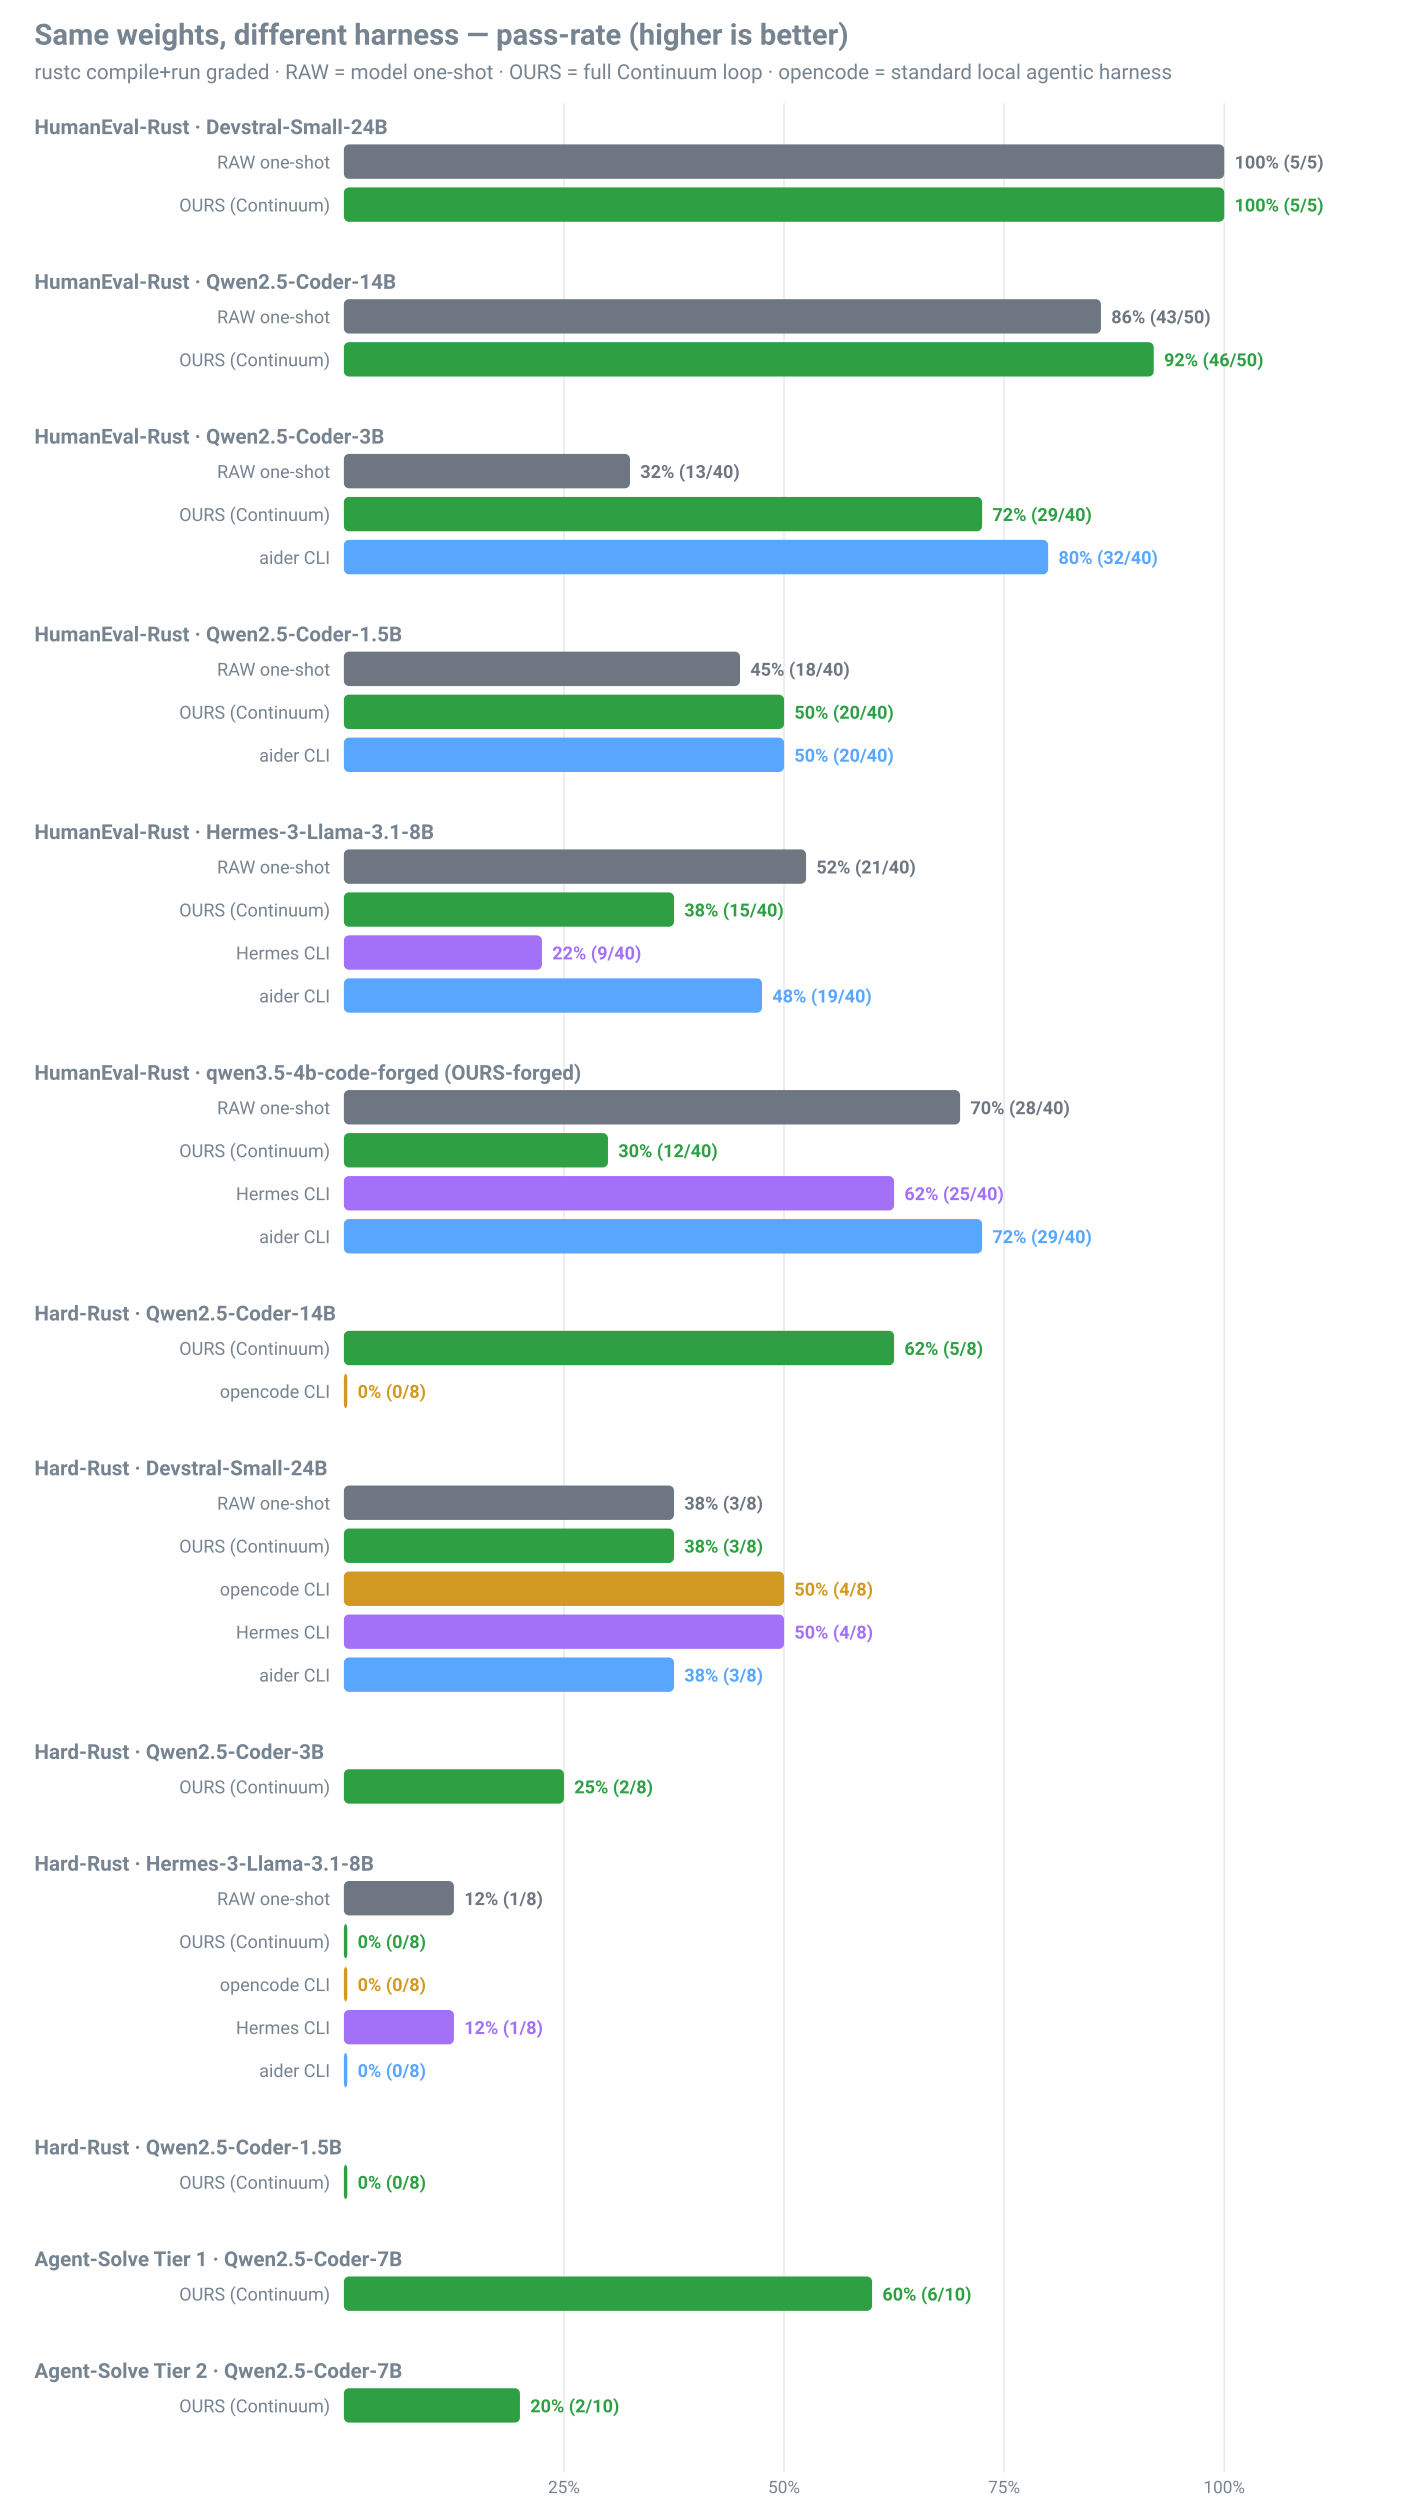
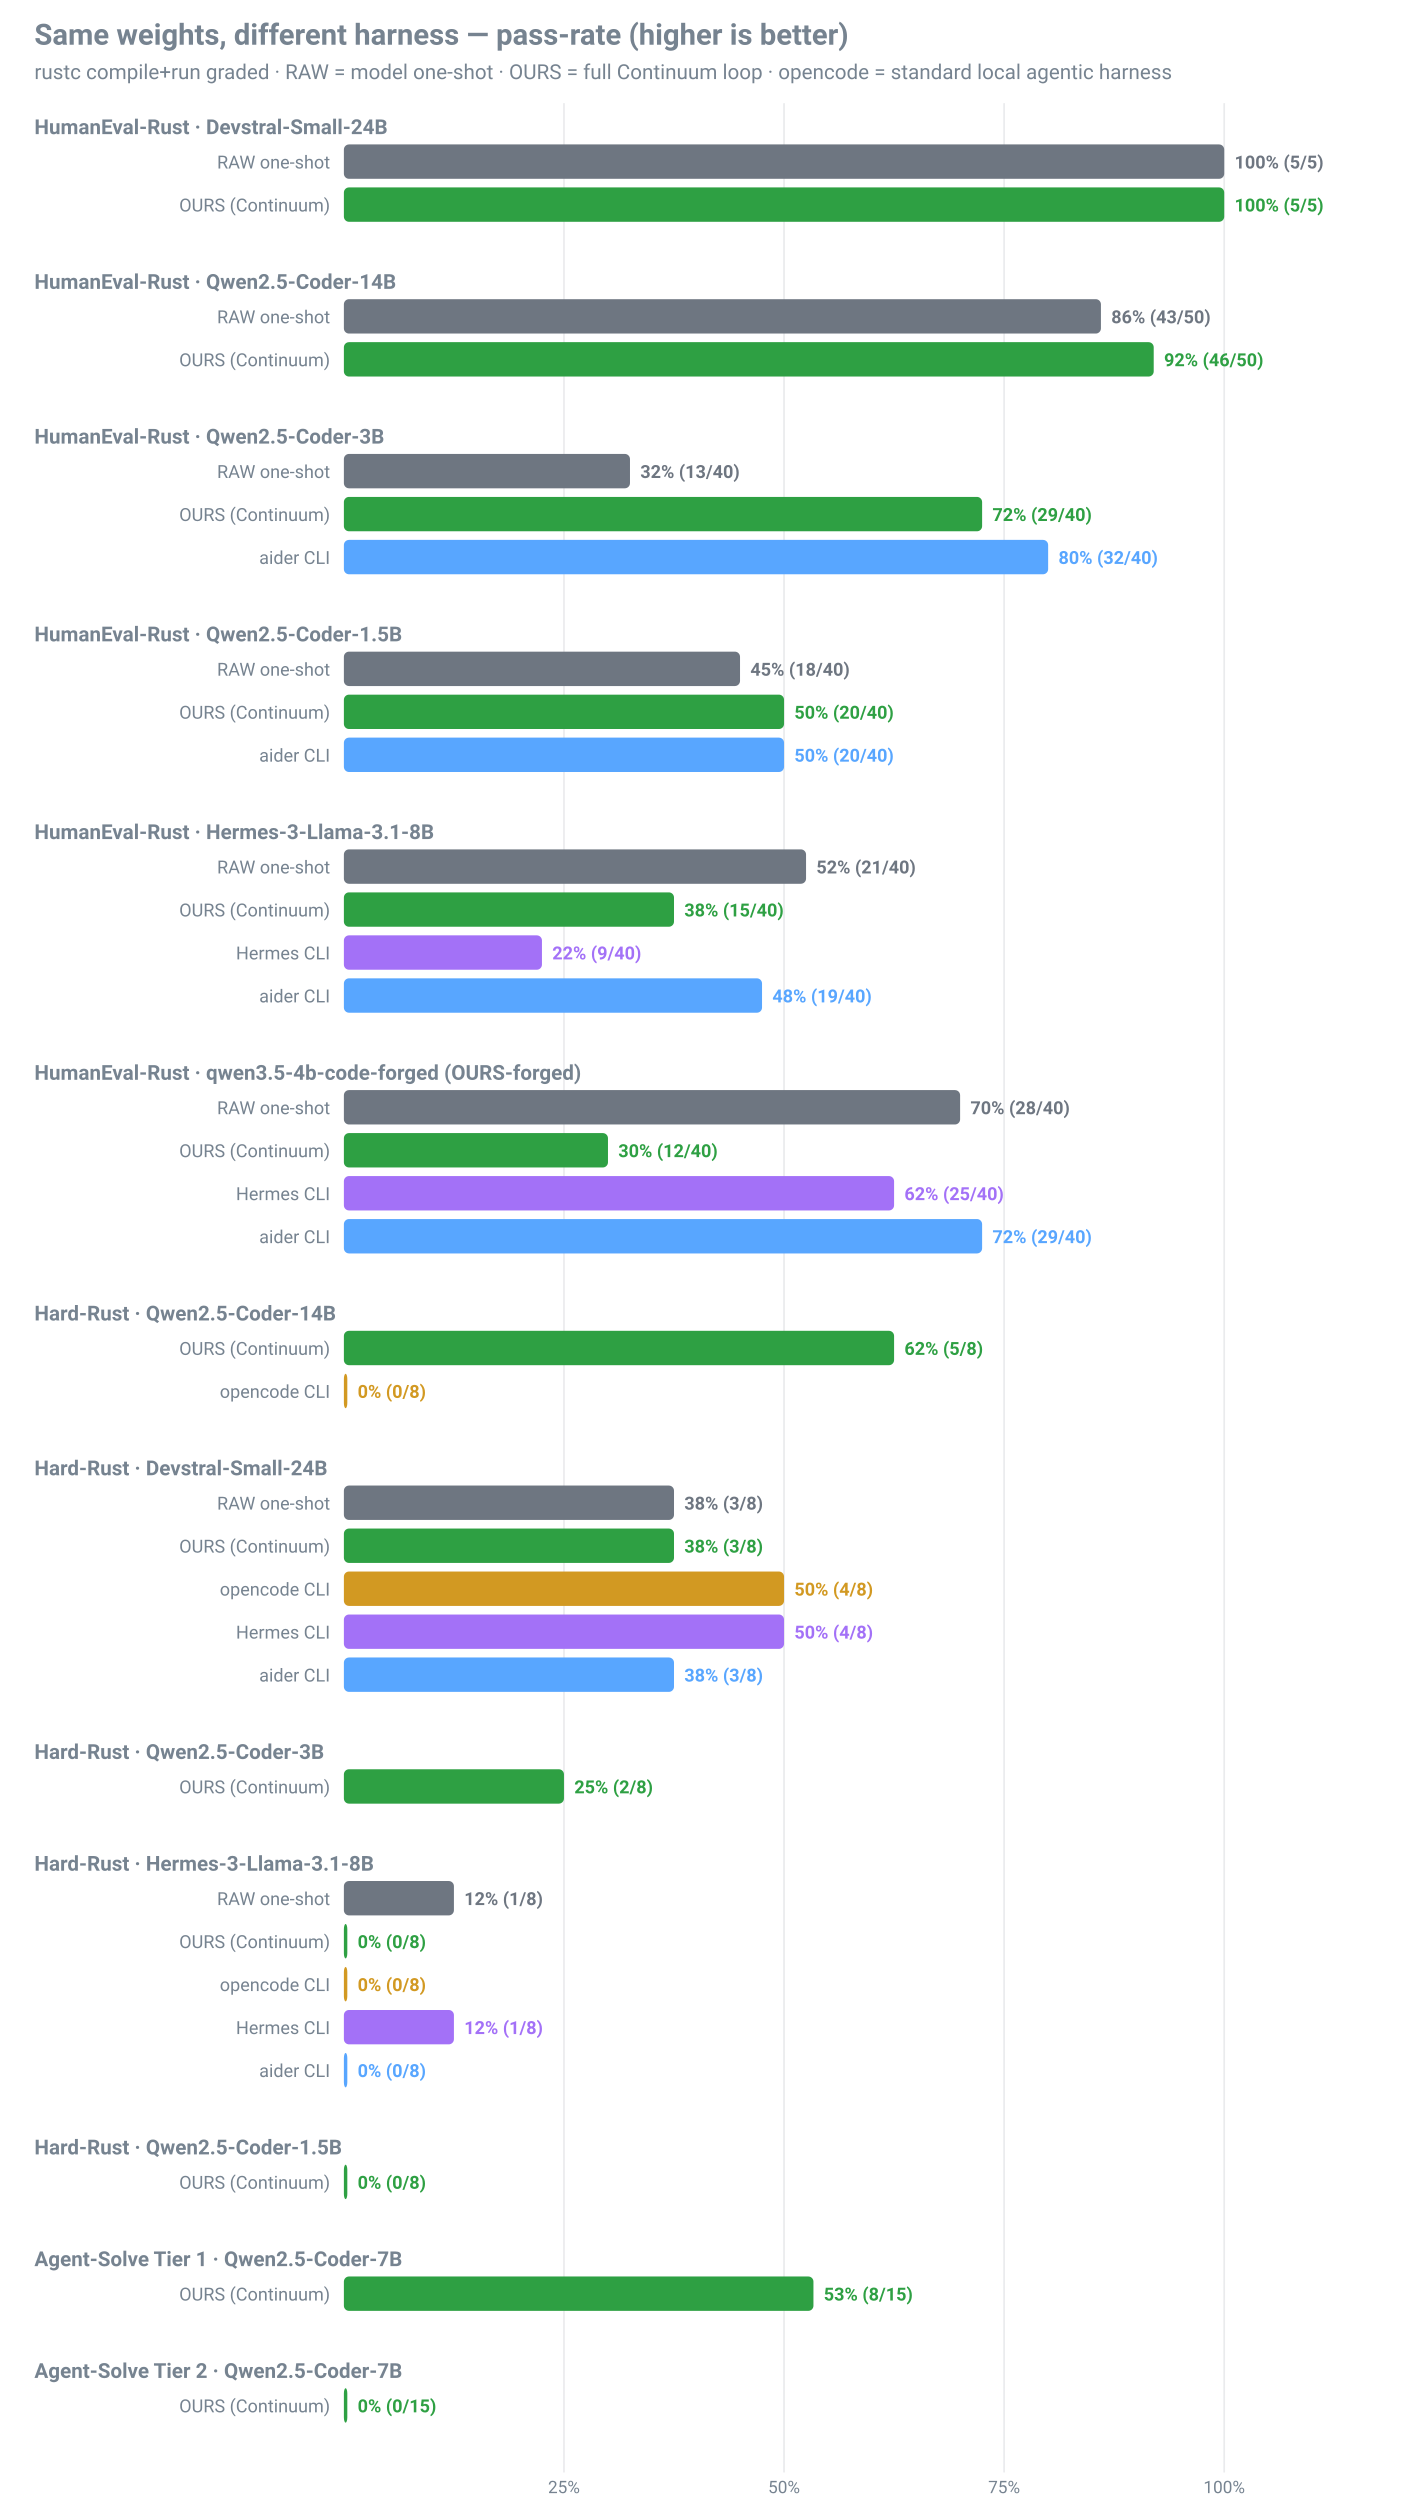
<svg xmlns="http://www.w3.org/2000/svg" width="820" height="1454" viewBox="0 0 820 1454" font-family="-apple-system,Segoe UI,Roboto,sans-serif">
  <text x="20" y="26" font-size="17" font-weight="700" fill="#768390">Same weights, different harness — pass-rate (higher is better)</text>
  <text x="20" y="46" font-size="12" fill="#768390">rustc compile+run graded · RAW = model one-shot · OURS = full Continuum loop · opencode = standard local agentic harness</text>
  <line x1="328" y1="60" x2="328" y2="1438" stroke="#8b949e" stroke-opacity="0.18" stroke-width="1" />
  <text x="328" y="1450" font-size="10" fill="#768390" text-anchor="middle">25%</text>
  <line x1="456" y1="60" x2="456" y2="1438" stroke="#8b949e" stroke-opacity="0.18" stroke-width="1" />
  <text x="456" y="1450" font-size="10" fill="#768390" text-anchor="middle">50%</text>
  <line x1="584" y1="60" x2="584" y2="1438" stroke="#8b949e" stroke-opacity="0.18" stroke-width="1" />
  <text x="584" y="1450" font-size="10" fill="#768390" text-anchor="middle">75%</text>
  <line x1="712" y1="60" x2="712" y2="1438" stroke="#8b949e" stroke-opacity="0.18" stroke-width="1" />
  <text x="712" y="1450" font-size="10" fill="#768390" text-anchor="middle">100%</text>
  <text x="20" y="78" font-size="12" font-weight="700" fill="#768390">HumanEval-Rust · Devstral-Small-24B</text>
  <rect x="200" y="84" width="512.0" height="20" rx="3" fill="#6e7681" />
  <text x="192" y="98" font-size="10.5" fill="#768390" text-anchor="end">RAW one-shot</text>
  <text x="718.0" y="98" font-size="10.5" font-weight="600" fill="#6e7681">100% (5/5)</text>
  <rect x="200" y="109" width="512.0" height="20" rx="3" fill="#2ea043" />
  <text x="192" y="123" font-size="10.5" fill="#768390" text-anchor="end">OURS (Continuum)</text>
  <text x="718.0" y="123" font-size="10.5" font-weight="600" fill="#2ea043">100% (5/5)</text>
  <text x="20" y="168" font-size="12" font-weight="700" fill="#768390">HumanEval-Rust · Qwen2.5-Coder-14B</text>
  <rect x="200" y="174" width="440.3" height="20" rx="3" fill="#6e7681" />
  <text x="192" y="188" font-size="10.5" fill="#768390" text-anchor="end">RAW one-shot</text>
  <text x="646.3" y="188" font-size="10.5" font-weight="600" fill="#6e7681">86% (43/50)</text>
  <rect x="200" y="199" width="471.0" height="20" rx="3" fill="#2ea043" />
  <text x="192" y="213" font-size="10.5" fill="#768390" text-anchor="end">OURS (Continuum)</text>
  <text x="677.0" y="213" font-size="10.5" font-weight="600" fill="#2ea043">92% (46/50)</text>
  <text x="20" y="258" font-size="12" font-weight="700" fill="#768390">HumanEval-Rust · Qwen2.5-Coder-3B</text>
  <rect x="200" y="264" width="166.4" height="20" rx="3" fill="#6e7681" />
  <text x="192" y="278" font-size="10.5" fill="#768390" text-anchor="end">RAW one-shot</text>
  <text x="372.4" y="278" font-size="10.5" font-weight="600" fill="#6e7681">32% (13/40)</text>
  <rect x="200" y="289" width="371.2" height="20" rx="3" fill="#2ea043" />
  <text x="192" y="303" font-size="10.5" fill="#768390" text-anchor="end">OURS (Continuum)</text>
  <text x="577.2" y="303" font-size="10.5" font-weight="600" fill="#2ea043">72% (29/40)</text>
  <rect x="200" y="314" width="409.6" height="20" rx="3" fill="#58a6ff" />
  <text x="192" y="328" font-size="10.5" fill="#768390" text-anchor="end">aider CLI</text>
  <text x="615.6" y="328" font-size="10.5" font-weight="600" fill="#58a6ff">80% (32/40)</text>
  <text x="20" y="373" font-size="12" font-weight="700" fill="#768390">HumanEval-Rust · Qwen2.5-Coder-1.5B</text>
  <rect x="200" y="379" width="230.4" height="20" rx="3" fill="#6e7681" />
  <text x="192" y="393" font-size="10.5" fill="#768390" text-anchor="end">RAW one-shot</text>
  <text x="436.4" y="393" font-size="10.5" font-weight="600" fill="#6e7681">45% (18/40)</text>
  <rect x="200" y="404" width="256.0" height="20" rx="3" fill="#2ea043" />
  <text x="192" y="418" font-size="10.5" fill="#768390" text-anchor="end">OURS (Continuum)</text>
  <text x="462.0" y="418" font-size="10.5" font-weight="600" fill="#2ea043">50% (20/40)</text>
  <rect x="200" y="429" width="256.0" height="20" rx="3" fill="#58a6ff" />
  <text x="192" y="443" font-size="10.5" fill="#768390" text-anchor="end">aider CLI</text>
  <text x="462.0" y="443" font-size="10.5" font-weight="600" fill="#58a6ff">50% (20/40)</text>
  <text x="20" y="488" font-size="12" font-weight="700" fill="#768390">HumanEval-Rust · Hermes-3-Llama-3.1-8B</text>
  <rect x="200" y="494" width="268.8" height="20" rx="3" fill="#6e7681" />
  <text x="192" y="508" font-size="10.5" fill="#768390" text-anchor="end">RAW one-shot</text>
  <text x="474.8" y="508" font-size="10.5" font-weight="600" fill="#6e7681">52% (21/40)</text>
  <rect x="200" y="519" width="192.0" height="20" rx="3" fill="#2ea043" />
  <text x="192" y="533" font-size="10.5" fill="#768390" text-anchor="end">OURS (Continuum)</text>
  <text x="398.0" y="533" font-size="10.5" font-weight="600" fill="#2ea043">38% (15/40)</text>
  <rect x="200" y="544" width="115.2" height="20" rx="3" fill="#a371f7" />
  <text x="192" y="558" font-size="10.5" fill="#768390" text-anchor="end">Hermes CLI</text>
  <text x="321.2" y="558" font-size="10.5" font-weight="600" fill="#a371f7">22% (9/40)</text>
  <rect x="200" y="569" width="243.2" height="20" rx="3" fill="#58a6ff" />
  <text x="192" y="583" font-size="10.5" fill="#768390" text-anchor="end">aider CLI</text>
  <text x="449.2" y="583" font-size="10.5" font-weight="600" fill="#58a6ff">48% (19/40)</text>
  <text x="20" y="628" font-size="12" font-weight="700" fill="#768390">HumanEval-Rust · qwen3.5-4b-code-forged (OURS-forged)</text>
  <rect x="200" y="634" width="358.4" height="20" rx="3" fill="#6e7681" />
  <text x="192" y="648" font-size="10.5" fill="#768390" text-anchor="end">RAW one-shot</text>
  <text x="564.4" y="648" font-size="10.5" font-weight="600" fill="#6e7681">70% (28/40)</text>
  <rect x="200" y="659" width="153.6" height="20" rx="3" fill="#2ea043" />
  <text x="192" y="673" font-size="10.5" fill="#768390" text-anchor="end">OURS (Continuum)</text>
  <text x="359.6" y="673" font-size="10.5" font-weight="600" fill="#2ea043">30% (12/40)</text>
  <rect x="200" y="684" width="320.0" height="20" rx="3" fill="#a371f7" />
  <text x="192" y="698" font-size="10.5" fill="#768390" text-anchor="end">Hermes CLI</text>
  <text x="526.0" y="698" font-size="10.5" font-weight="600" fill="#a371f7">62% (25/40)</text>
  <rect x="200" y="709" width="371.2" height="20" rx="3" fill="#58a6ff" />
  <text x="192" y="723" font-size="10.5" fill="#768390" text-anchor="end">aider CLI</text>
  <text x="577.2" y="723" font-size="10.5" font-weight="600" fill="#58a6ff">72% (29/40)</text>
  <text x="20" y="768" font-size="12" font-weight="700" fill="#768390">Hard-Rust · Qwen2.5-Coder-14B</text>
  <rect x="200" y="774" width="320.0" height="20" rx="3" fill="#2ea043" />
  <text x="192" y="788" font-size="10.5" fill="#768390" text-anchor="end">OURS (Continuum)</text>
  <text x="526.0" y="788" font-size="10.5" font-weight="600" fill="#2ea043">62% (5/8)</text>
  <rect x="200" y="799" width="2.0" height="20" rx="3" fill="#d29922" />
  <text x="192" y="813" font-size="10.5" fill="#768390" text-anchor="end">opencode CLI</text>
  <text x="208.0" y="813" font-size="10.5" font-weight="600" fill="#d29922">0% (0/8)</text>
  <text x="20" y="858" font-size="12" font-weight="700" fill="#768390">Hard-Rust · Devstral-Small-24B</text>
  <rect x="200" y="864" width="192.0" height="20" rx="3" fill="#6e7681" />
  <text x="192" y="878" font-size="10.5" fill="#768390" text-anchor="end">RAW one-shot</text>
  <text x="398.0" y="878" font-size="10.5" font-weight="600" fill="#6e7681">38% (3/8)</text>
  <rect x="200" y="889" width="192.0" height="20" rx="3" fill="#2ea043" />
  <text x="192" y="903" font-size="10.5" fill="#768390" text-anchor="end">OURS (Continuum)</text>
  <text x="398.0" y="903" font-size="10.5" font-weight="600" fill="#2ea043">38% (3/8)</text>
  <rect x="200" y="914" width="256.0" height="20" rx="3" fill="#d29922" />
  <text x="192" y="928" font-size="10.5" fill="#768390" text-anchor="end">opencode CLI</text>
  <text x="462.0" y="928" font-size="10.5" font-weight="600" fill="#d29922">50% (4/8)</text>
  <rect x="200" y="939" width="256.0" height="20" rx="3" fill="#a371f7" />
  <text x="192" y="953" font-size="10.5" fill="#768390" text-anchor="end">Hermes CLI</text>
  <text x="462.0" y="953" font-size="10.5" font-weight="600" fill="#a371f7">50% (4/8)</text>
  <rect x="200" y="964" width="192.0" height="20" rx="3" fill="#58a6ff" />
  <text x="192" y="978" font-size="10.5" fill="#768390" text-anchor="end">aider CLI</text>
  <text x="398.0" y="978" font-size="10.5" font-weight="600" fill="#58a6ff">38% (3/8)</text>
  <text x="20" y="1023" font-size="12" font-weight="700" fill="#768390">Hard-Rust · Qwen2.5-Coder-3B</text>
  <rect x="200" y="1029" width="128.0" height="20" rx="3" fill="#2ea043" />
  <text x="192" y="1043" font-size="10.5" fill="#768390" text-anchor="end">OURS (Continuum)</text>
  <text x="334.0" y="1043" font-size="10.5" font-weight="600" fill="#2ea043">25% (2/8)</text>
  <text x="20" y="1088" font-size="12" font-weight="700" fill="#768390">Hard-Rust · Hermes-3-Llama-3.1-8B</text>
  <rect x="200" y="1094" width="64.0" height="20" rx="3" fill="#6e7681" />
  <text x="192" y="1108" font-size="10.5" fill="#768390" text-anchor="end">RAW one-shot</text>
  <text x="270.0" y="1108" font-size="10.5" font-weight="600" fill="#6e7681">12% (1/8)</text>
  <rect x="200" y="1119" width="2.0" height="20" rx="3" fill="#2ea043" />
  <text x="192" y="1133" font-size="10.5" fill="#768390" text-anchor="end">OURS (Continuum)</text>
  <text x="208.0" y="1133" font-size="10.5" font-weight="600" fill="#2ea043">0% (0/8)</text>
  <rect x="200" y="1144" width="2.0" height="20" rx="3" fill="#d29922" />
  <text x="192" y="1158" font-size="10.5" fill="#768390" text-anchor="end">opencode CLI</text>
  <text x="208.0" y="1158" font-size="10.5" font-weight="600" fill="#d29922">0% (0/8)</text>
  <rect x="200" y="1169" width="64.0" height="20" rx="3" fill="#a371f7" />
  <text x="192" y="1183" font-size="10.5" fill="#768390" text-anchor="end">Hermes CLI</text>
  <text x="270.0" y="1183" font-size="10.5" font-weight="600" fill="#a371f7">12% (1/8)</text>
  <rect x="200" y="1194" width="2.0" height="20" rx="3" fill="#58a6ff" />
  <text x="192" y="1208" font-size="10.5" fill="#768390" text-anchor="end">aider CLI</text>
  <text x="208.0" y="1208" font-size="10.5" font-weight="600" fill="#58a6ff">0% (0/8)</text>
  <text x="20" y="1253" font-size="12" font-weight="700" fill="#768390">Hard-Rust · Qwen2.5-Coder-1.5B</text>
  <rect x="200" y="1259" width="2.0" height="20" rx="3" fill="#2ea043" />
  <text x="192" y="1273" font-size="10.5" fill="#768390" text-anchor="end">OURS (Continuum)</text>
  <text x="208.0" y="1273" font-size="10.5" font-weight="600" fill="#2ea043">0% (0/8)</text>
  <text x="20" y="1318" font-size="12" font-weight="700" fill="#768390">Agent-Solve Tier 1 · Qwen2.5-Coder-7B</text>
-   <rect x="200" y="1324" width="307.2" height="20" rx="3" fill="#2ea043" />
+   <rect x="200" y="1324" width="273.1" height="20" rx="3" fill="#2ea043" />
  <text x="192" y="1338" font-size="10.5" fill="#768390" text-anchor="end">OURS (Continuum)</text>
-   <text x="513.2" y="1338" font-size="10.5" font-weight="600" fill="#2ea043">60% (6/10)</text>
+   <text x="479.1" y="1338" font-size="10.5" font-weight="600" fill="#2ea043">53% (8/15)</text>
  <text x="20" y="1383" font-size="12" font-weight="700" fill="#768390">Agent-Solve Tier 2 · Qwen2.5-Coder-7B</text>
-   <rect x="200" y="1389" width="102.4" height="20" rx="3" fill="#2ea043" />
+   <rect x="200" y="1389" width="2.0" height="20" rx="3" fill="#2ea043" />
  <text x="192" y="1403" font-size="10.5" fill="#768390" text-anchor="end">OURS (Continuum)</text>
-   <text x="308.4" y="1403" font-size="10.5" font-weight="600" fill="#2ea043">20% (2/10)</text>
+   <text x="208.0" y="1403" font-size="10.5" font-weight="600" fill="#2ea043">0% (0/15)</text>
</svg>
